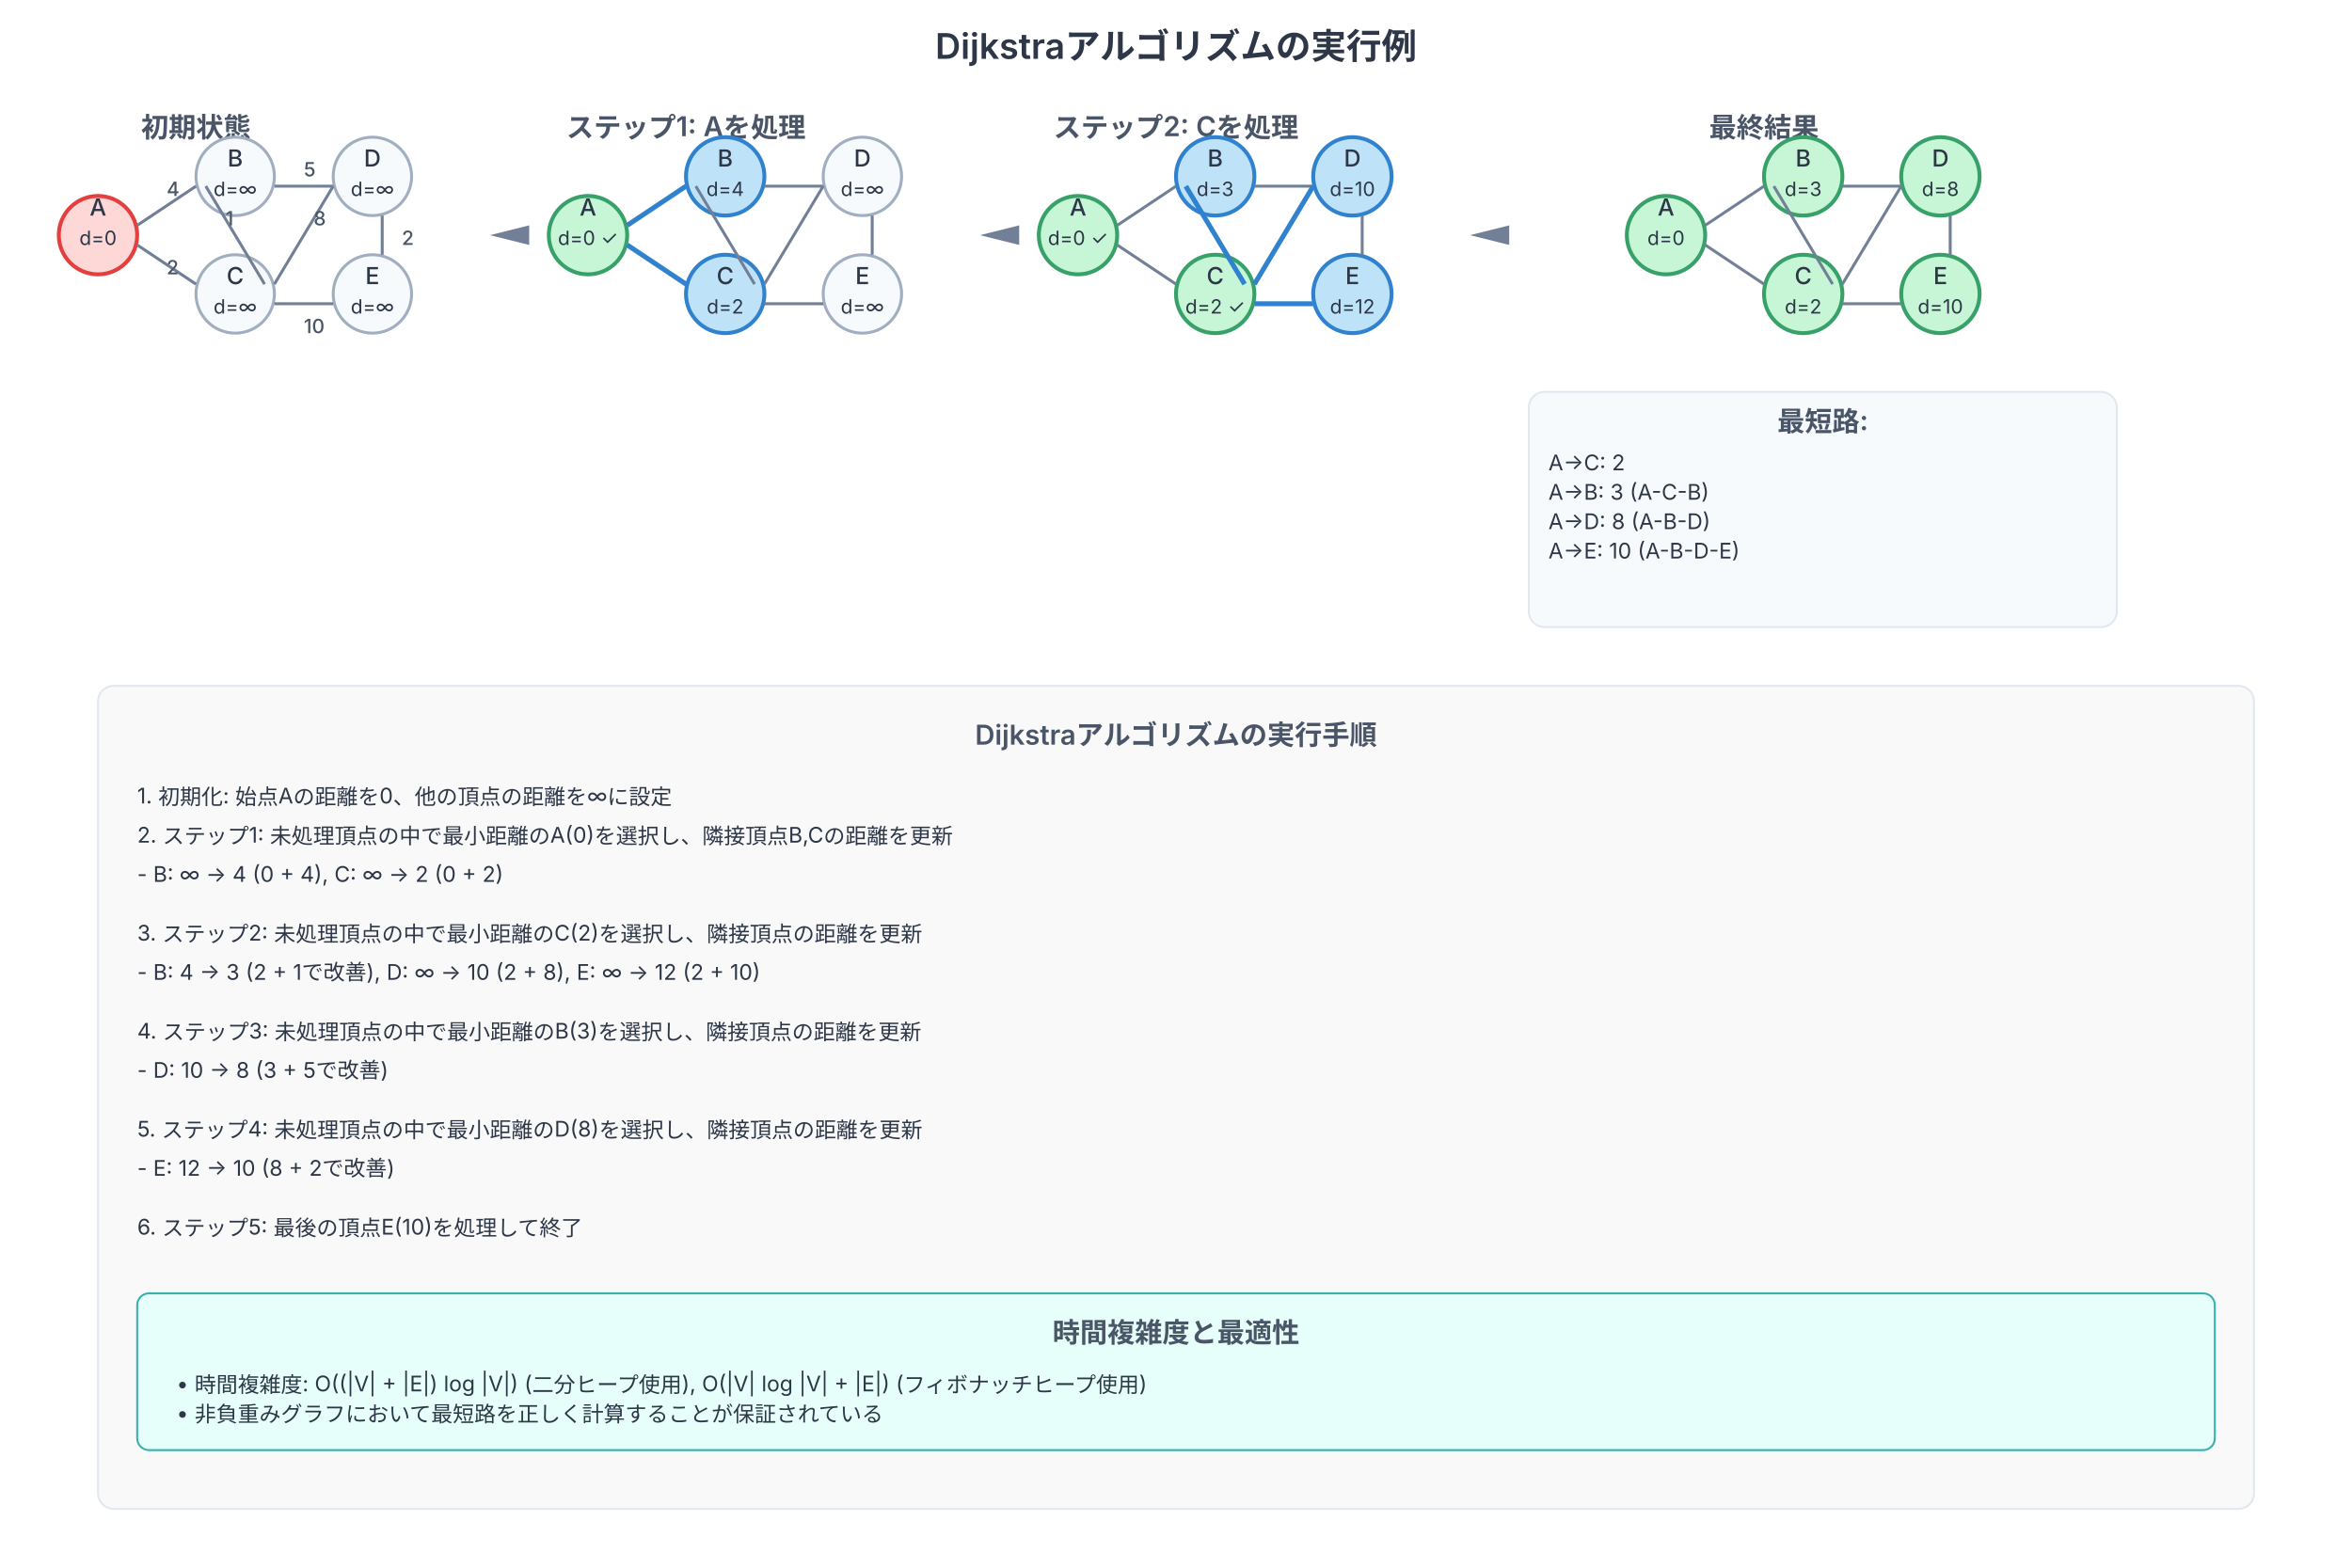
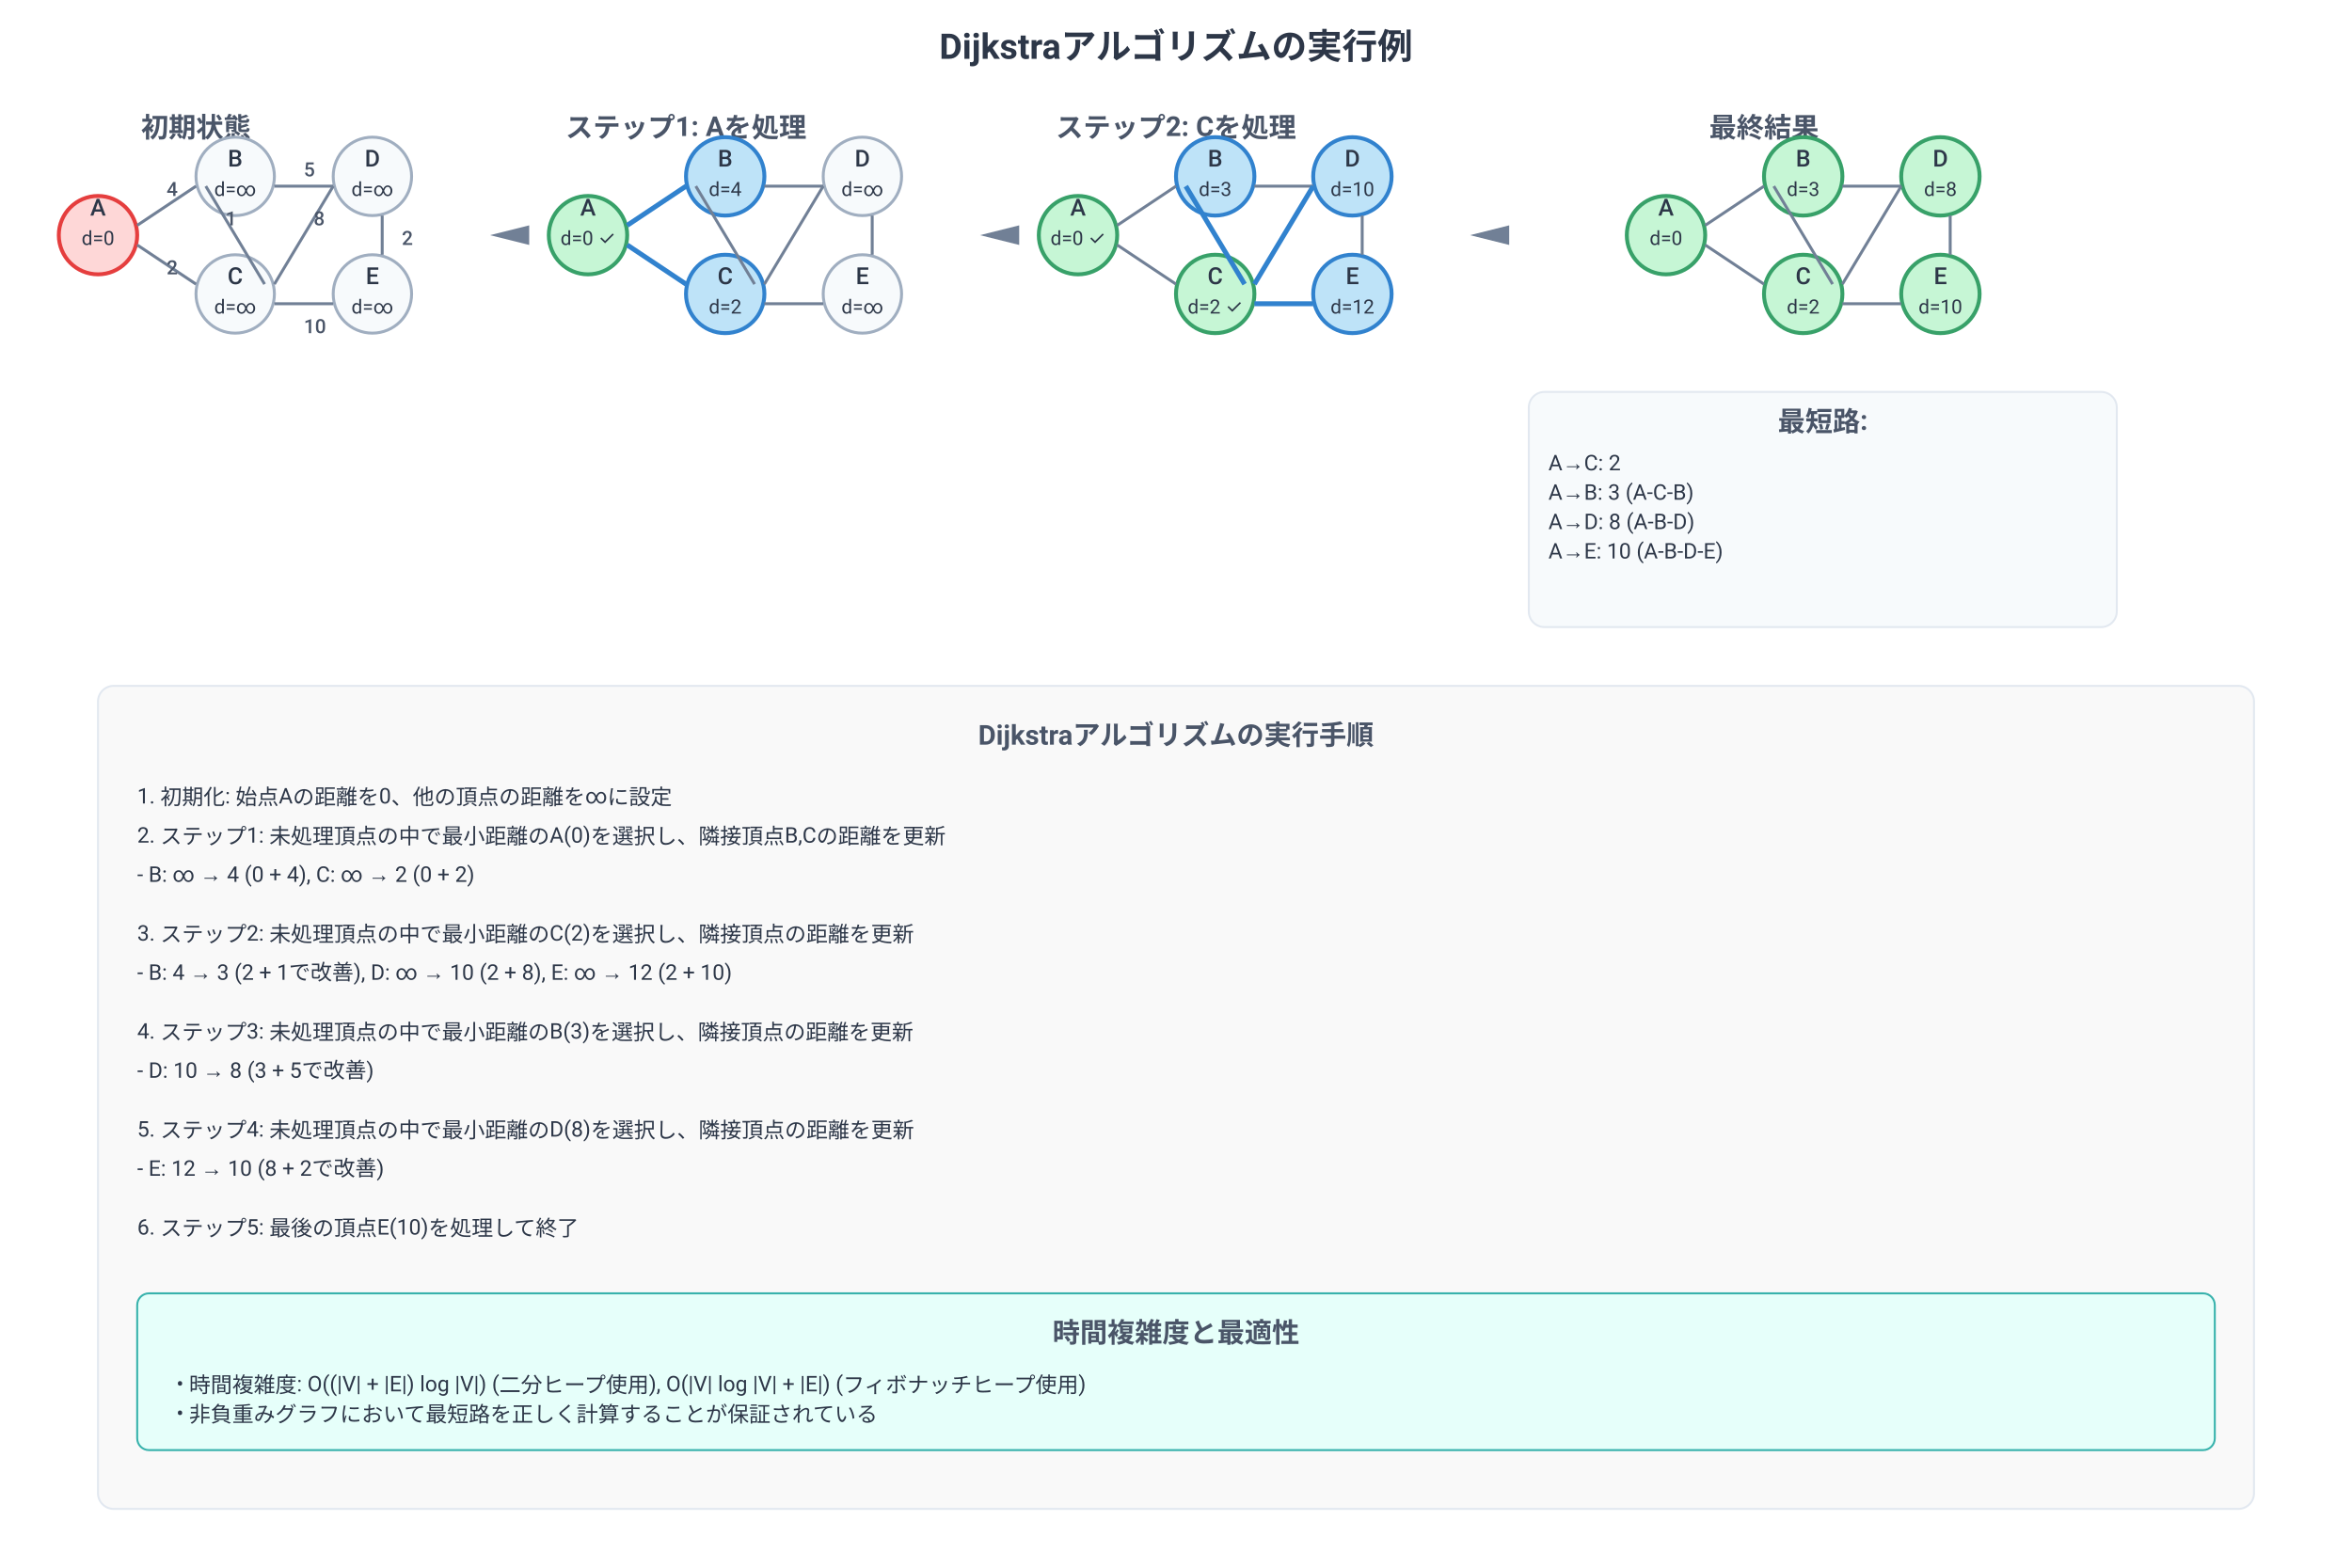
<svg xmlns="http://www.w3.org/2000/svg" viewBox="0 0 1200 800">
  <defs>
    <style>
-       .title-text { font-family: 'Inter', 'Helvetica', sans-serif; font-size: 18px; font-weight: 600; fill: #2d3748; }
-       .section-title { font-family: 'Inter', 'Helvetica', sans-serif; font-size: 14px; font-weight: 600; fill: #4a5568; }
-       .node-text { font-family: 'Inter', 'Helvetica', sans-serif; font-size: 12px; font-weight: 500; fill: #2d3748; }
-       .distance-text { font-family: 'Inter', 'Helvetica', sans-serif; font-size: 10px; font-weight: 400; fill: #2d3748; }
-       .edge-weight { font-family: 'Inter', 'Helvetica', sans-serif; font-size: 10px; font-weight: 500; fill: #4a5568; }
-       .result-text { font-family: 'Inter', 'Helvetica', sans-serif; font-size: 11px; font-weight: 400; fill: #2d3748; }
+       .title-text { font-family: -apple-system, BlinkMacSystemFont, "Segoe UI", Roboto, "Helvetica Neue", Arial, "Noto Sans", sans-serif; font-size: 18px; font-weight: 600; fill: #2d3748; }
+       .section-title { font-family: -apple-system, BlinkMacSystemFont, "Segoe UI", Roboto, "Helvetica Neue", Arial, "Noto Sans", sans-serif; font-size: 14px; font-weight: 600; fill: #4a5568; }
+       .node-text { font-family: -apple-system, BlinkMacSystemFont, "Segoe UI", Roboto, "Helvetica Neue", Arial, "Noto Sans", sans-serif; font-size: 12px; font-weight: 500; fill: #2d3748; }
+       .distance-text { font-family: -apple-system, BlinkMacSystemFont, "Segoe UI", Roboto, "Helvetica Neue", Arial, "Noto Sans", sans-serif; font-size: 10px; font-weight: 400; fill: #2d3748; }
+       .edge-weight { font-family: -apple-system, BlinkMacSystemFont, "Segoe UI", Roboto, "Helvetica Neue", Arial, "Noto Sans", sans-serif; font-size: 10px; font-weight: 500; fill: #4a5568; }
+       .result-text { font-family: -apple-system, BlinkMacSystemFont, "Segoe UI", Roboto, "Helvetica Neue", Arial, "Noto Sans", sans-serif; font-size: 11px; font-weight: 400; fill: #2d3748; }
      .arrow { fill: #718096; }
      .initial-node { fill: #fed7d7; stroke: #e53e3e; stroke-width: 2; }
      .processed-node { fill: #c6f6d5; stroke: #38a169; stroke-width: 2; }
      .current-node { fill: #bee3f8; stroke: #3182ce; stroke-width: 2; }
      .unvisited-node { fill: #f7fafc; stroke: #a0aec0; stroke-width: 1.5; }
      .edge { stroke: #718096; stroke-width: 1.5; fill: none; }
      .edge-highlight { stroke: #3182ce; stroke-width: 2.5; fill: none; }
    </style>
  </defs>
  <text x="600" y="30" text-anchor="middle" class="title-text">Dijkstraアルゴリズムの実行例</text>
  <g id="initial-state">
    <text x="100" y="70" text-anchor="middle" class="section-title">初期状態</text>
    <circle cx="50" cy="120" r="20" class="initial-node" />
    <text x="50" y="110" text-anchor="middle" class="node-text">A</text>
    <text x="50" y="125" text-anchor="middle" class="distance-text">d=0</text>
    <circle cx="120" cy="90" r="20" class="unvisited-node" />
    <text x="120" y="85" text-anchor="middle" class="node-text">B</text>
    <text x="120" y="100" text-anchor="middle" class="distance-text">d=∞</text>
    <circle cx="120" cy="150" r="20" class="unvisited-node" />
    <text x="120" y="145" text-anchor="middle" class="node-text">C</text>
    <text x="120" y="160" text-anchor="middle" class="distance-text">d=∞</text>
    <circle cx="190" cy="90" r="20" class="unvisited-node" />
    <text x="190" y="85" text-anchor="middle" class="node-text">D</text>
    <text x="190" y="100" text-anchor="middle" class="distance-text">d=∞</text>
    <circle cx="190" cy="150" r="20" class="unvisited-node" />
    <text x="190" y="145" text-anchor="middle" class="node-text">E</text>
    <text x="190" y="160" text-anchor="middle" class="distance-text">d=∞</text>
    <line x1="70" y1="115" x2="100" y2="95" class="edge" />
    <text x="85" y="100" class="edge-weight">4</text>
    <line x1="70" y1="125" x2="100" y2="145" class="edge" />
    <text x="85" y="140" class="edge-weight">2</text>
    <line x1="140" y1="95" x2="170" y2="95" class="edge" />
    <text x="155" y="90" class="edge-weight">5</text>
    <line x1="135" y1="145" x2="105" y2="95" class="edge" />
    <text x="115" y="115" class="edge-weight">1</text>
    <line x1="140" y1="145" x2="170" y2="95" class="edge" />
    <text x="160" y="115" class="edge-weight">8</text>
    <line x1="140" y1="155" x2="170" y2="155" class="edge" />
    <text x="155" y="170" class="edge-weight">10</text>
    <line x1="195" y1="110" x2="195" y2="130" class="edge" />
    <text x="205" y="125" class="edge-weight">2</text>
  </g>
  <polygon points="250,120 270,115 270,125" class="arrow" />
  <g id="step1">
    <text x="350" y="70" text-anchor="middle" class="section-title">ステップ1: Aを処理</text>
    <circle cx="300" cy="120" r="20" class="processed-node" />
    <text x="300" y="110" text-anchor="middle" class="node-text">A</text>
    <text x="300" y="125" text-anchor="middle" class="distance-text">d=0 ✓</text>
    <circle cx="370" cy="90" r="20" class="current-node" />
    <text x="370" y="85" text-anchor="middle" class="node-text">B</text>
    <text x="370" y="100" text-anchor="middle" class="distance-text">d=4</text>
    <circle cx="370" cy="150" r="20" class="current-node" />
    <text x="370" y="145" text-anchor="middle" class="node-text">C</text>
    <text x="370" y="160" text-anchor="middle" class="distance-text">d=2</text>
    <circle cx="440" cy="90" r="20" class="unvisited-node" />
    <text x="440" y="85" text-anchor="middle" class="node-text">D</text>
    <text x="440" y="100" text-anchor="middle" class="distance-text">d=∞</text>
    <circle cx="440" cy="150" r="20" class="unvisited-node" />
    <text x="440" y="145" text-anchor="middle" class="node-text">E</text>
    <text x="440" y="160" text-anchor="middle" class="distance-text">d=∞</text>
    <line x1="320" y1="115" x2="350" y2="95" class="edge-highlight" />
    <line x1="320" y1="125" x2="350" y2="145" class="edge-highlight" />
    <line x1="390" y1="95" x2="420" y2="95" class="edge" />
    <line x1="385" y1="145" x2="355" y2="95" class="edge" />
    <line x1="390" y1="145" x2="420" y2="95" class="edge" />
    <line x1="390" y1="155" x2="420" y2="155" class="edge" />
    <line x1="445" y1="110" x2="445" y2="130" class="edge" />
  </g>
  <polygon points="500,120 520,115 520,125" class="arrow" />
  <g id="step2">
    <text x="600" y="70" text-anchor="middle" class="section-title">ステップ2: Cを処理</text>
    <circle cx="550" cy="120" r="20" class="processed-node" />
    <text x="550" y="110" text-anchor="middle" class="node-text">A</text>
    <text x="550" y="125" text-anchor="middle" class="distance-text">d=0 ✓</text>
    <circle cx="620" cy="90" r="20" class="current-node" />
    <text x="620" y="85" text-anchor="middle" class="node-text">B</text>
    <text x="620" y="100" text-anchor="middle" class="distance-text">d=3</text>
    <circle cx="620" cy="150" r="20" class="processed-node" />
    <text x="620" y="145" text-anchor="middle" class="node-text">C</text>
    <text x="620" y="160" text-anchor="middle" class="distance-text">d=2 ✓</text>
    <circle cx="690" cy="90" r="20" class="current-node" />
    <text x="690" y="85" text-anchor="middle" class="node-text">D</text>
    <text x="690" y="100" text-anchor="middle" class="distance-text">d=10</text>
    <circle cx="690" cy="150" r="20" class="current-node" />
    <text x="690" y="145" text-anchor="middle" class="node-text">E</text>
    <text x="690" y="160" text-anchor="middle" class="distance-text">d=12</text>
    <line x1="570" y1="115" x2="600" y2="95" class="edge" />
    <line x1="570" y1="125" x2="600" y2="145" class="edge" />
    <line x1="640" y1="95" x2="670" y2="95" class="edge" />
    <line x1="635" y1="145" x2="605" y2="95" class="edge-highlight" />
    <line x1="640" y1="145" x2="670" y2="95" class="edge-highlight" />
    <line x1="640" y1="155" x2="670" y2="155" class="edge-highlight" />
    <line x1="695" y1="110" x2="695" y2="130" class="edge" />
  </g>
  <polygon points="750,120 770,115 770,125" class="arrow" />
  <g id="final-result">
    <text x="900" y="70" text-anchor="middle" class="section-title">最終結果</text>
    <circle cx="850" cy="120" r="20" class="processed-node" />
    <text x="850" y="110" text-anchor="middle" class="node-text">A</text>
    <text x="850" y="125" text-anchor="middle" class="distance-text">d=0</text>
    <circle cx="920" cy="90" r="20" class="processed-node" />
    <text x="920" y="85" text-anchor="middle" class="node-text">B</text>
    <text x="920" y="100" text-anchor="middle" class="distance-text">d=3</text>
    <circle cx="920" cy="150" r="20" class="processed-node" />
    <text x="920" y="145" text-anchor="middle" class="node-text">C</text>
    <text x="920" y="160" text-anchor="middle" class="distance-text">d=2</text>
    <circle cx="990" cy="90" r="20" class="processed-node" />
    <text x="990" y="85" text-anchor="middle" class="node-text">D</text>
    <text x="990" y="100" text-anchor="middle" class="distance-text">d=8</text>
    <circle cx="990" cy="150" r="20" class="processed-node" />
    <text x="990" y="145" text-anchor="middle" class="node-text">E</text>
    <text x="990" y="160" text-anchor="middle" class="distance-text">d=10</text>
    <line x1="870" y1="115" x2="900" y2="95" class="edge" />
    <line x1="870" y1="125" x2="900" y2="145" class="edge" />
    <line x1="940" y1="95" x2="970" y2="95" class="edge" />
    <line x1="935" y1="145" x2="905" y2="95" class="edge" />
    <line x1="940" y1="145" x2="970" y2="95" class="edge" />
    <line x1="940" y1="155" x2="970" y2="155" class="edge" />
    <line x1="995" y1="110" x2="995" y2="130" class="edge" />
    <rect x="780" y="200" width="300" height="120" fill="#f7fafc" stroke="#e2e8f0" stroke-width="1" rx="8" />
    <text x="930" y="220" text-anchor="middle" class="section-title">最短路:</text>
    <text x="790" y="240" class="result-text">A→C: 2</text>
    <text x="790" y="255" class="result-text">A→B: 3 (A-C-B)</text>
    <text x="790" y="270" class="result-text">A→D: 8 (A-B-D)</text>
    <text x="790" y="285" class="result-text">A→E: 10 (A-B-D-E)</text>
  </g>
  <rect x="50" y="350" width="1100" height="420" fill="#f9f9f9" stroke="#e2e8f0" stroke-width="1" rx="8" />
  <text x="600" y="380" text-anchor="middle" class="section-title">Dijkstraアルゴリズムの実行手順</text>
  <text x="70" y="410" class="result-text">1. 初期化: 始点Aの距離を0、他の頂点の距離を∞に設定</text>
  <text x="70" y="430" class="result-text">2. ステップ1: 未処理頂点の中で最小距離のA(0)を選択し、隣接頂点B,Cの距離を更新</text>
  <text x="70" y="450" class="result-text">   - B: ∞ → 4 (0 + 4), C: ∞ → 2 (0 + 2)</text>
  <text x="70" y="480" class="result-text">3. ステップ2: 未処理頂点の中で最小距離のC(2)を選択し、隣接頂点の距離を更新</text>
  <text x="70" y="500" class="result-text">   - B: 4 → 3 (2 + 1で改善), D: ∞ → 10 (2 + 8), E: ∞ → 12 (2 + 10)</text>
  <text x="70" y="530" class="result-text">4. ステップ3: 未処理頂点の中で最小距離のB(3)を選択し、隣接頂点の距離を更新</text>
  <text x="70" y="550" class="result-text">   - D: 10 → 8 (3 + 5で改善)</text>
  <text x="70" y="580" class="result-text">5. ステップ4: 未処理頂点の中で最小距離のD(8)を選択し、隣接頂点の距離を更新</text>
  <text x="70" y="600" class="result-text">   - E: 12 → 10 (8 + 2で改善)</text>
  <text x="70" y="630" class="result-text">6. ステップ5: 最後の頂点E(10)を処理して終了</text>
  <rect x="70" y="660" width="1060" height="80" fill="#e6fffa" stroke="#38b2ac" stroke-width="1" rx="6" />
  <text x="600" y="685" text-anchor="middle" class="section-title">時間複雑度と最適性</text>
  <text x="90" y="710" class="result-text">• 時間複雑度: O((|V| + |E|) log |V|) (二分ヒープ使用), O(|V| log |V| + |E|) (フィボナッチヒープ使用)</text>
  <text x="90" y="725" class="result-text">• 非負重みグラフにおいて最短路を正しく計算することが保証されている</text>
</svg>
